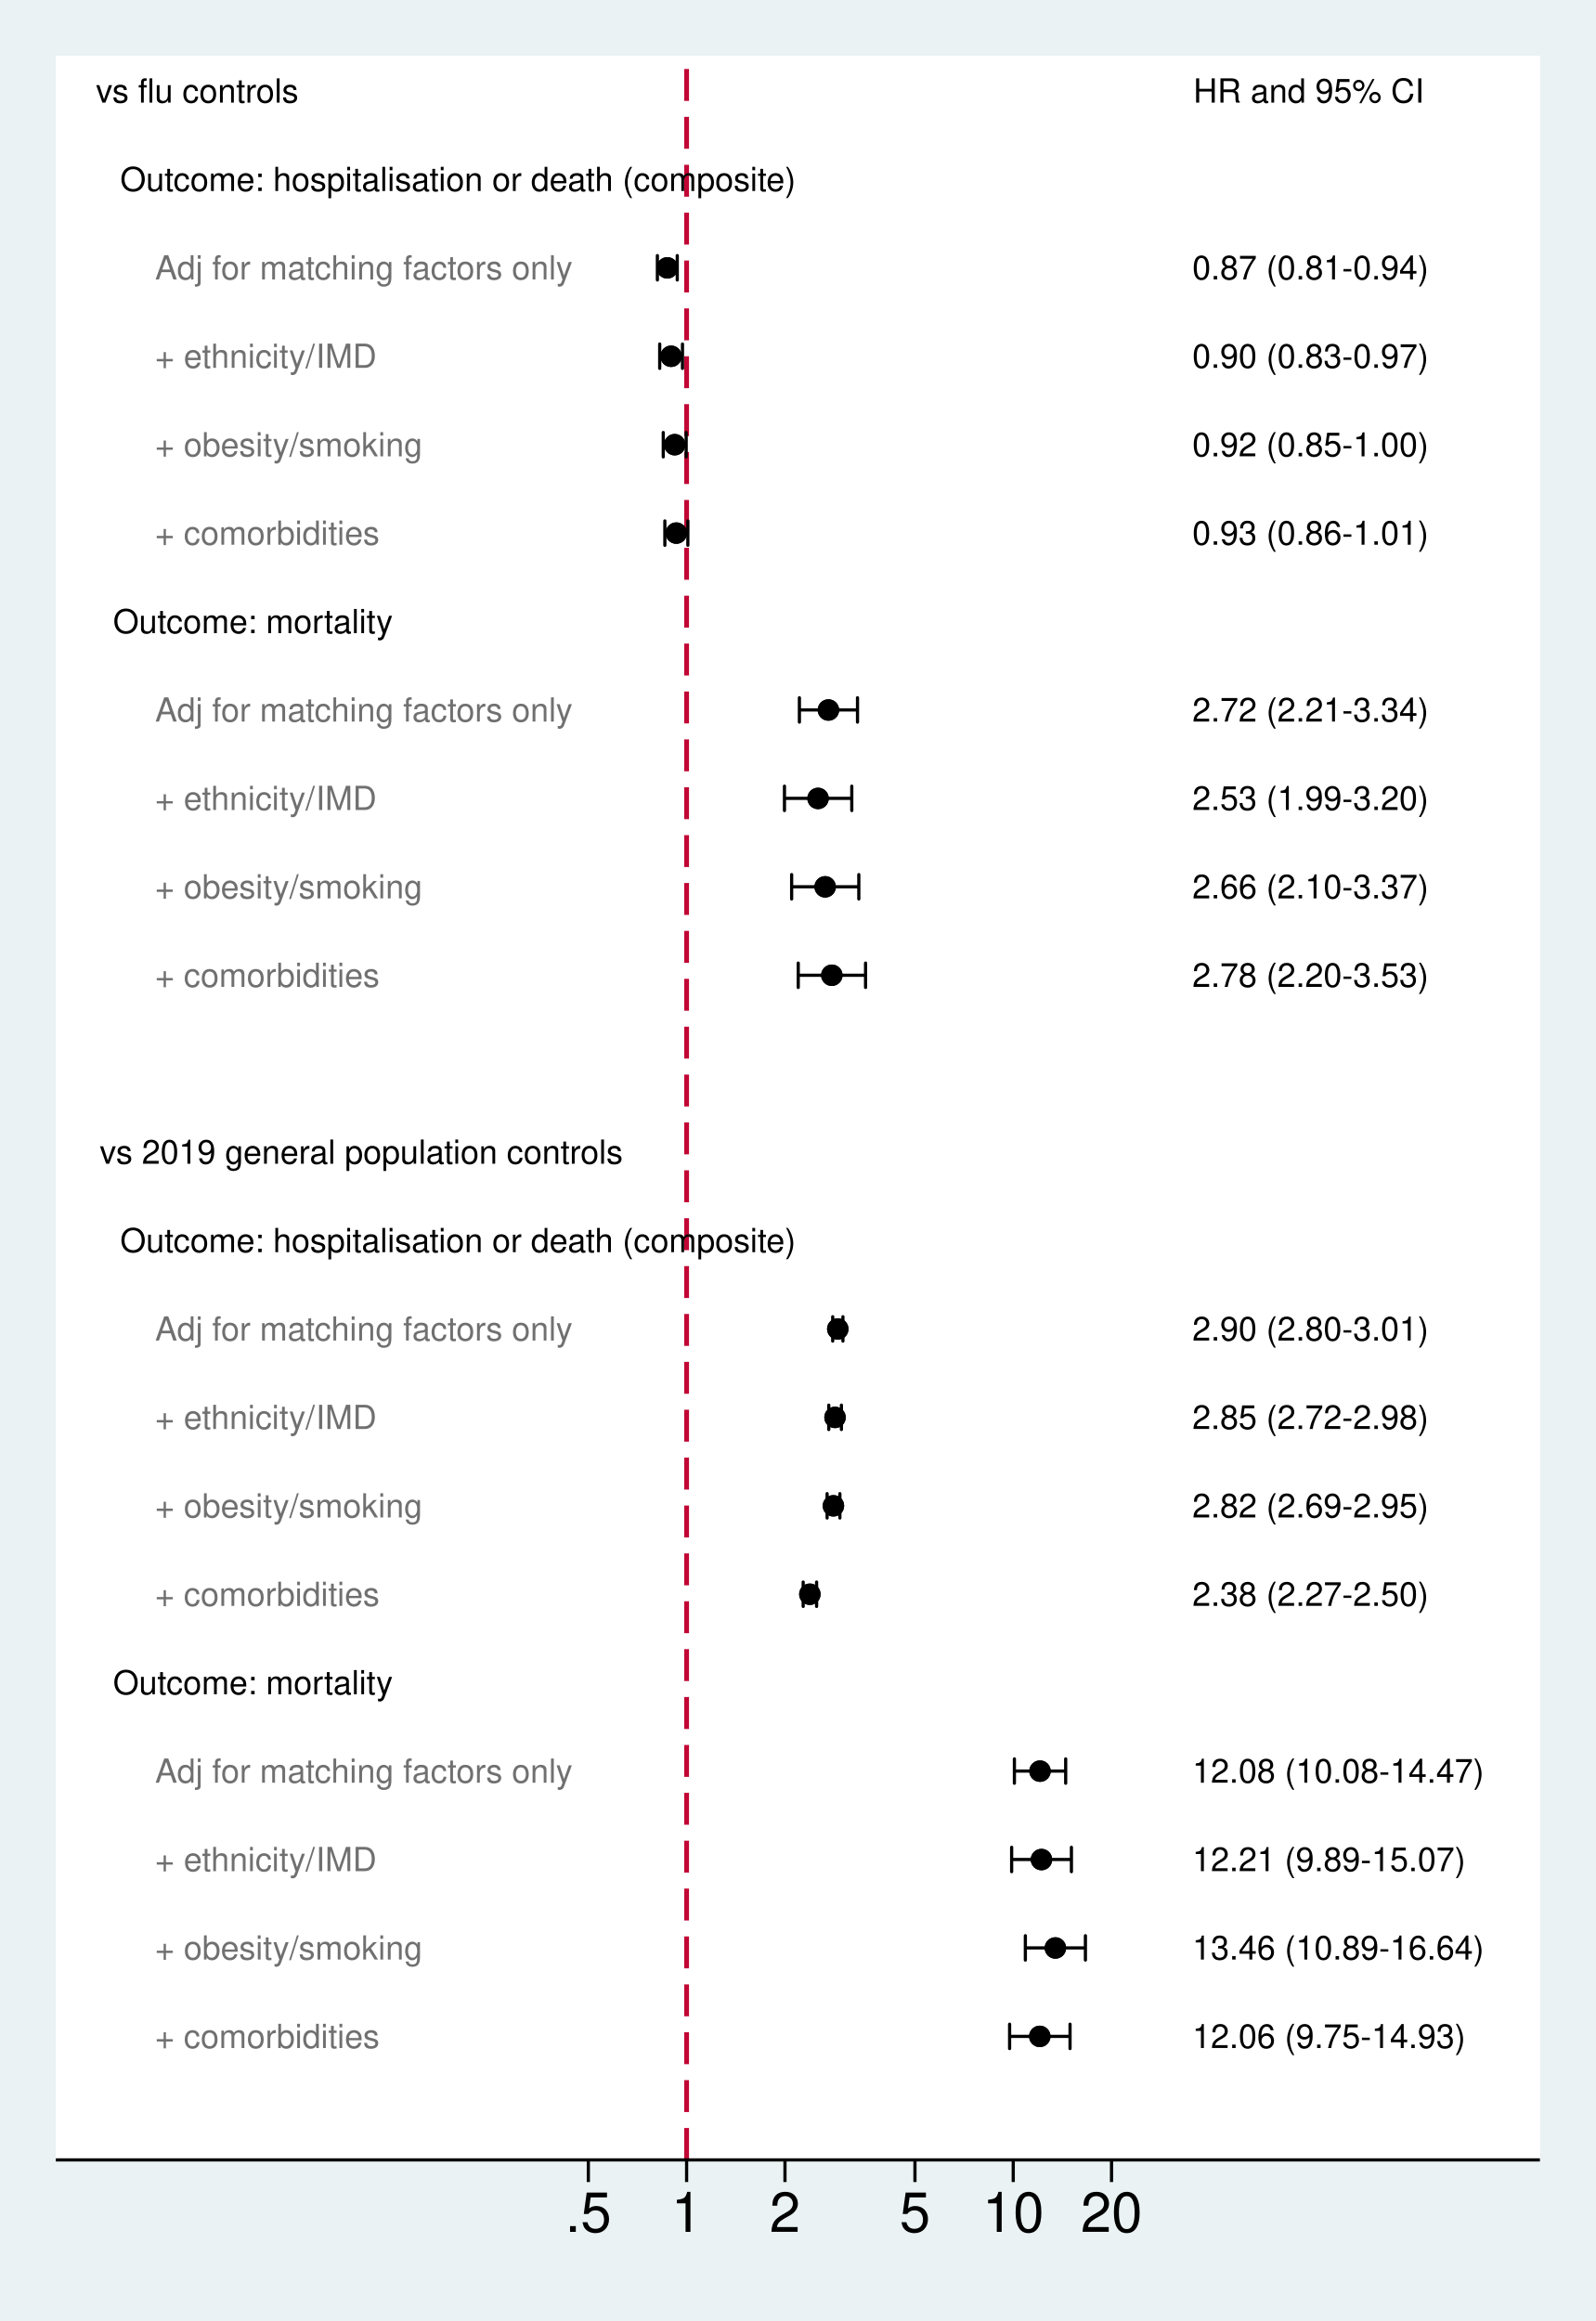
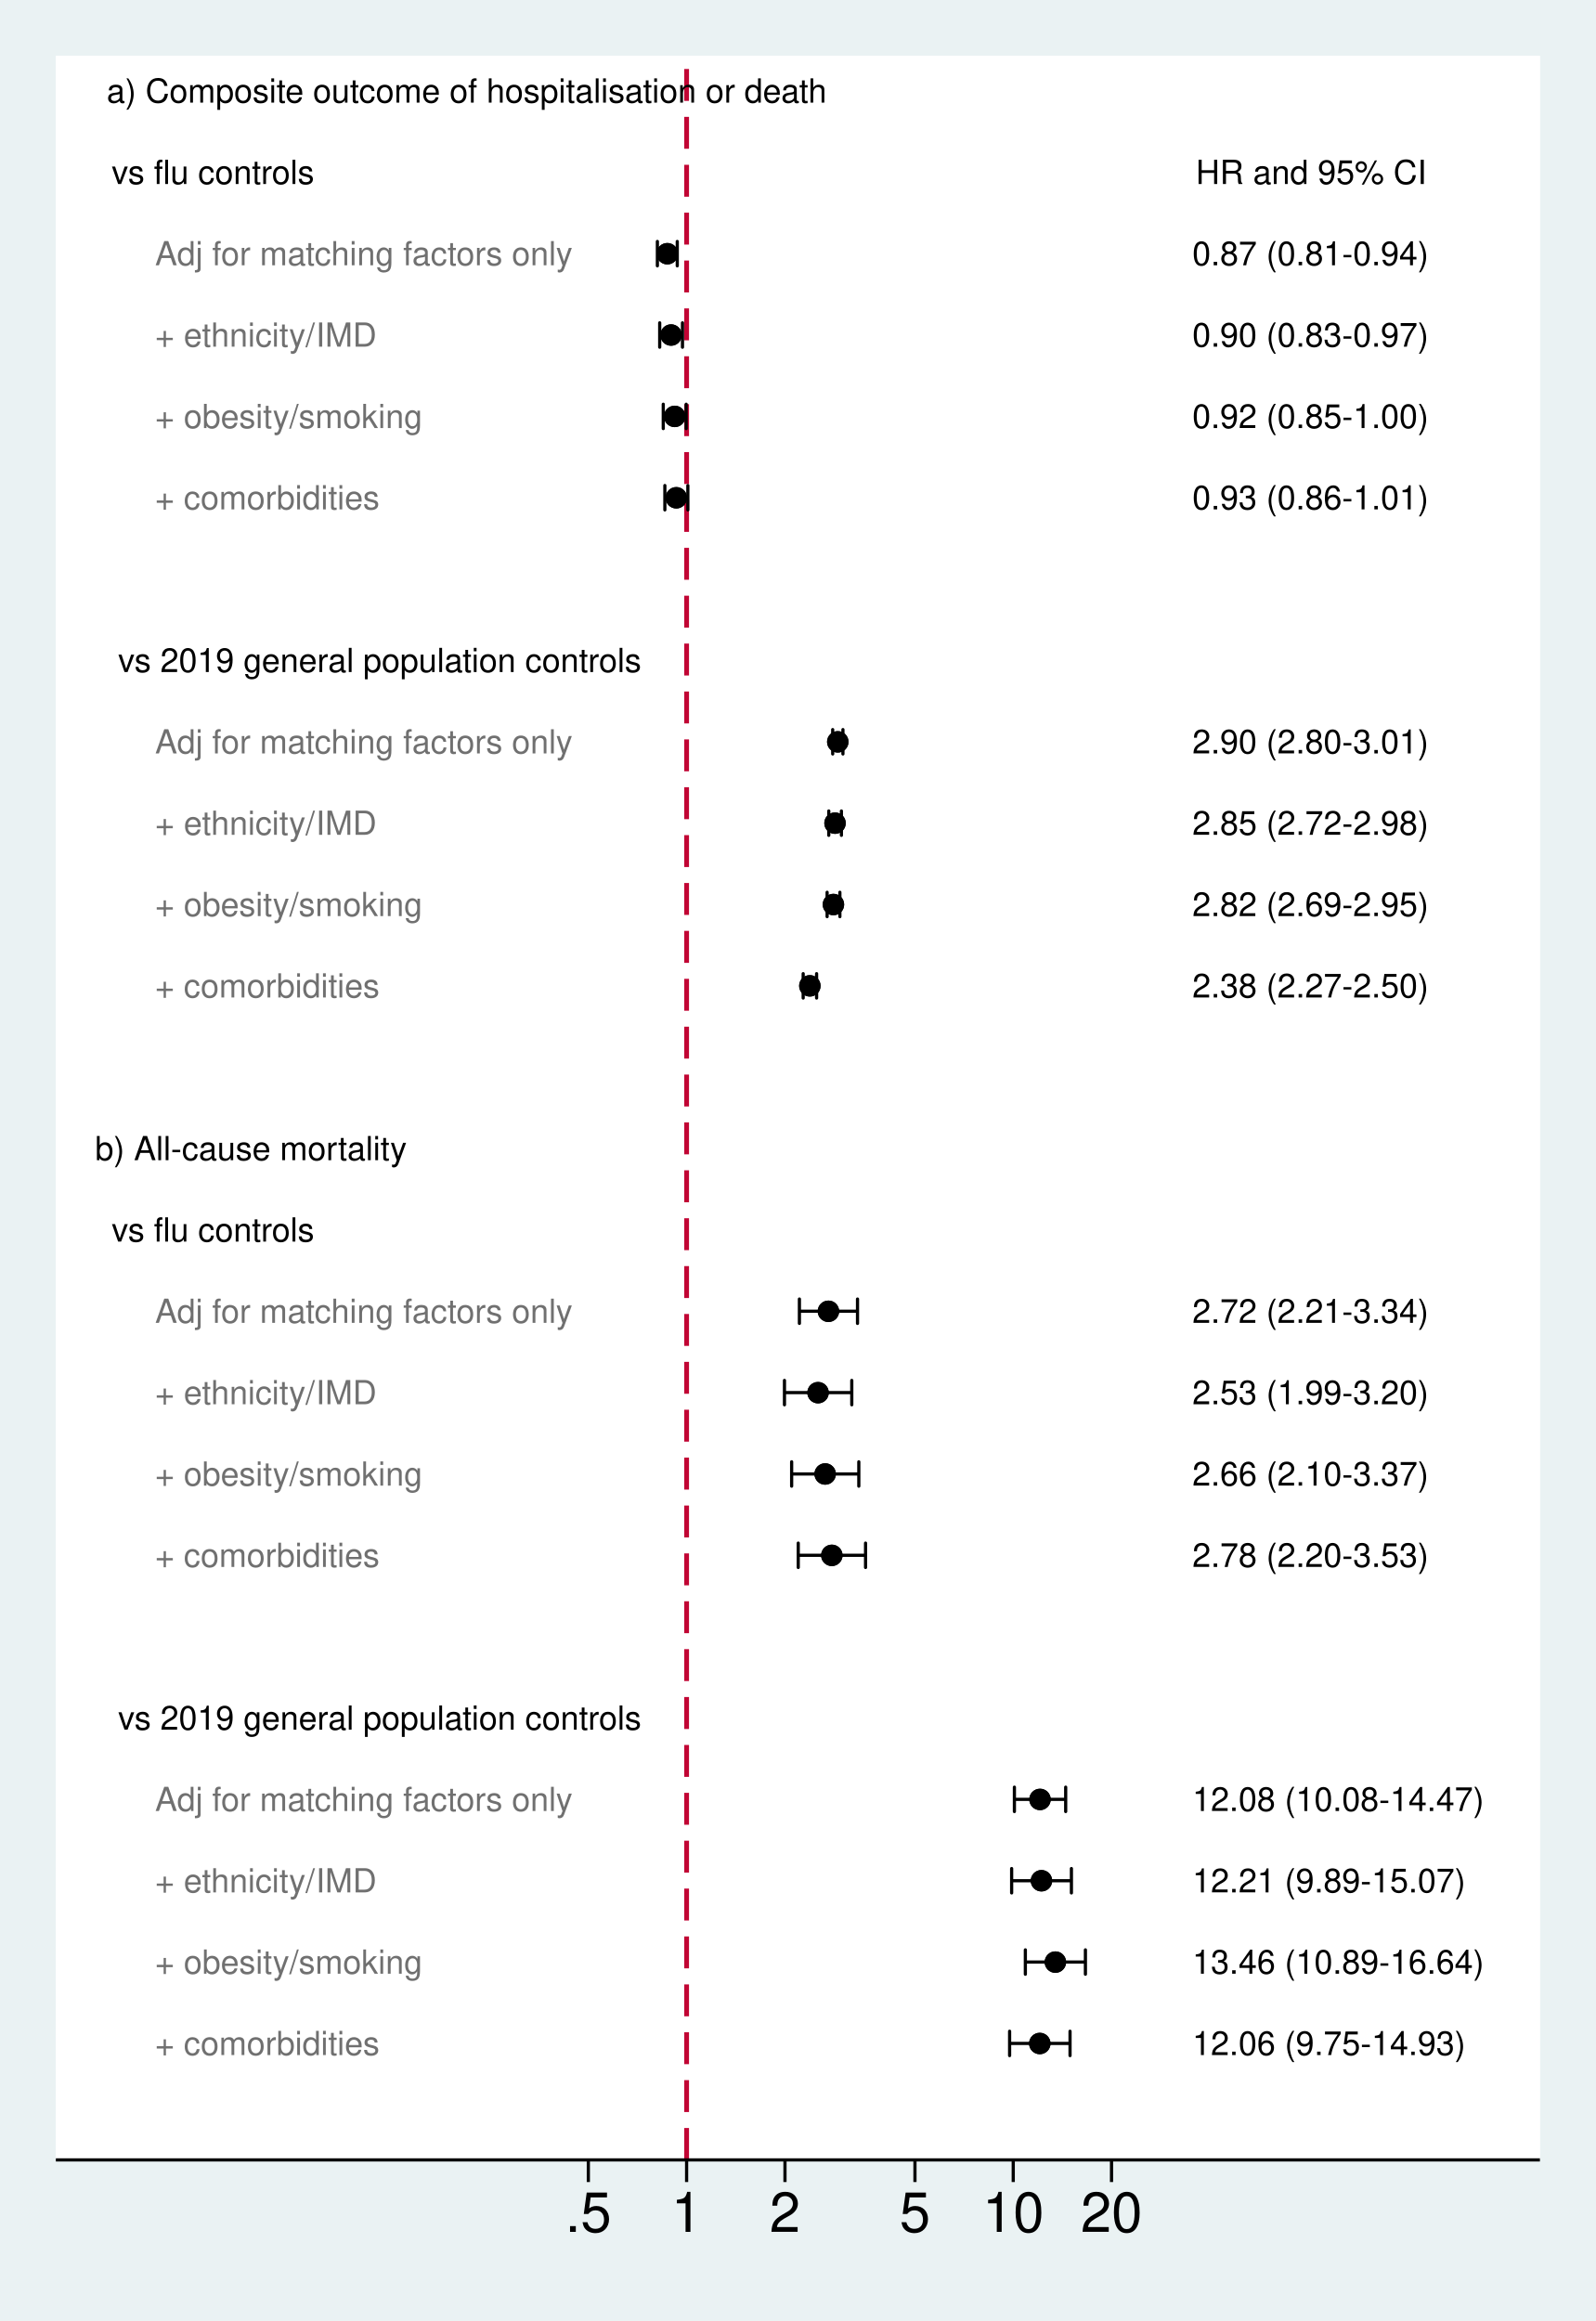
<svg xmlns="http://www.w3.org/2000/svg" version="1.1" width="5.50in" height="8.00in" viewBox="0 0 3960 5760">
  <rect x="0" y="0" width="3960" height="5760" style="fill:#EAF2F3;stroke:none" />
  <rect x="0.00" y="0.00" width="3960.00" height="5760.00" style="fill:#EAF2F3" />
  <rect x="3.96" y="3.96" width="3952.08" height="5752.08" style="fill:none;stroke:#EAF2F3;stroke-width:7.92" />
  <rect x="138.60" y="138.60" width="3682.80" height="5221.62" style="fill:#FFFFFF" />
  <rect x="142.56" y="142.56" width="3674.88" height="5213.70" style="fill:none;stroke:#FFFFFF;stroke-width:7.92" />
  <line x1="1703.88" y1="5360.22" x2="1703.88" y2="5281.02" style="stroke:#C10534;stroke-width:11.88" />
  <line x1="1703.88" y1="5241.42" x2="1703.88" y2="5162.22" style="stroke:#C10534;stroke-width:11.88" />
  <line x1="1703.88" y1="5122.62" x2="1703.88" y2="5043.42" style="stroke:#C10534;stroke-width:11.88" />
  <line x1="1703.88" y1="5003.82" x2="1703.88" y2="4924.62" style="stroke:#C10534;stroke-width:11.88" />
  <line x1="1703.88" y1="4884.84" x2="1703.88" y2="4805.64" style="stroke:#C10534;stroke-width:11.88" />
  <line x1="1703.88" y1="4766.04" x2="1703.88" y2="4686.84" style="stroke:#C10534;stroke-width:11.88" />
  <line x1="1703.88" y1="4647.24" x2="1703.88" y2="4568.04" style="stroke:#C10534;stroke-width:11.88" />
  <line x1="1703.88" y1="4528.44" x2="1703.88" y2="4449.24" style="stroke:#C10534;stroke-width:11.88" />
  <line x1="1703.88" y1="4409.64" x2="1703.88" y2="4330.44" style="stroke:#C10534;stroke-width:11.88" />
  <line x1="1703.88" y1="4290.84" x2="1703.88" y2="4211.46" style="stroke:#C10534;stroke-width:11.88" />
  <line x1="1703.88" y1="4171.86" x2="1703.88" y2="4092.66" style="stroke:#C10534;stroke-width:11.88" />
  <line x1="1703.88" y1="4053.06" x2="1703.88" y2="3973.86" style="stroke:#C10534;stroke-width:11.88" />
  <line x1="1703.88" y1="3934.26" x2="1703.88" y2="3855.06" style="stroke:#C10534;stroke-width:11.88" />
  <line x1="1703.88" y1="3815.46" x2="1703.88" y2="3736.26" style="stroke:#C10534;stroke-width:11.88" />
  <line x1="1703.88" y1="3696.66" x2="1703.88" y2="3617.28" style="stroke:#C10534;stroke-width:11.88" />
  <line x1="1703.88" y1="3577.68" x2="1703.88" y2="3498.48" style="stroke:#C10534;stroke-width:11.88" />
  <line x1="1703.88" y1="3458.88" x2="1703.88" y2="3379.68" style="stroke:#C10534;stroke-width:11.88" />
  <line x1="1703.88" y1="3340.08" x2="1703.88" y2="3260.88" style="stroke:#C10534;stroke-width:11.88" />
  <line x1="1703.88" y1="3221.28" x2="1703.88" y2="3142.08" style="stroke:#C10534;stroke-width:11.88" />
  <line x1="1703.88" y1="3102.48" x2="1703.88" y2="3023.28" style="stroke:#C10534;stroke-width:11.88" />
  <line x1="1703.88" y1="2983.68" x2="1703.88" y2="2904.30" style="stroke:#C10534;stroke-width:11.88" />
  <line x1="1703.88" y1="2864.70" x2="1703.88" y2="2785.50" style="stroke:#C10534;stroke-width:11.88" />
  <line x1="1703.88" y1="2745.90" x2="1703.88" y2="2666.70" style="stroke:#C10534;stroke-width:11.88" />
  <line x1="1703.88" y1="2627.10" x2="1703.88" y2="2547.90" style="stroke:#C10534;stroke-width:11.88" />
  <line x1="1703.88" y1="2508.30" x2="1703.88" y2="2429.10" style="stroke:#C10534;stroke-width:11.88" />
  <line x1="1703.88" y1="2389.50" x2="1703.88" y2="2310.12" style="stroke:#C10534;stroke-width:11.88" />
  <line x1="1703.88" y1="2270.52" x2="1703.88" y2="2191.32" style="stroke:#C10534;stroke-width:11.88" />
  <line x1="1703.88" y1="2151.72" x2="1703.88" y2="2072.52" style="stroke:#C10534;stroke-width:11.88" />
  <line x1="1703.88" y1="2032.92" x2="1703.88" y2="1953.72" style="stroke:#C10534;stroke-width:11.88" />
  <line x1="1703.88" y1="1914.12" x2="1703.88" y2="1834.92" style="stroke:#C10534;stroke-width:11.88" />
  <line x1="1703.88" y1="1795.32" x2="1703.88" y2="1716.12" style="stroke:#C10534;stroke-width:11.88" />
  <line x1="1703.88" y1="1676.34" x2="1703.88" y2="1597.14" style="stroke:#C10534;stroke-width:11.88" />
  <line x1="1703.88" y1="1557.54" x2="1703.88" y2="1478.34" style="stroke:#C10534;stroke-width:11.88" />
  <line x1="1703.88" y1="1438.74" x2="1703.88" y2="1359.54" style="stroke:#C10534;stroke-width:11.88" />
  <line x1="1703.88" y1="1319.94" x2="1703.88" y2="1240.74" style="stroke:#C10534;stroke-width:11.88" />
  <line x1="1703.88" y1="1201.14" x2="1703.88" y2="1121.94" style="stroke:#C10534;stroke-width:11.88" />
  <line x1="1703.88" y1="1082.34" x2="1703.88" y2="1002.96" style="stroke:#C10534;stroke-width:11.88" />
  <line x1="1703.88" y1="963.36" x2="1703.88" y2="884.16" style="stroke:#C10534;stroke-width:11.88" />
  <line x1="1703.88" y1="844.56" x2="1703.88" y2="765.36" style="stroke:#C10534;stroke-width:11.88" />
  <line x1="1703.88" y1="725.76" x2="1703.88" y2="646.56" style="stroke:#C10534;stroke-width:11.88" />
  <line x1="1703.88" y1="606.96" x2="1703.88" y2="527.76" style="stroke:#C10534;stroke-width:11.88" />
  <line x1="1703.88" y1="488.16" x2="1703.88" y2="408.96" style="stroke:#C10534;stroke-width:11.88" />
  <line x1="1703.88" y1="369.18" x2="1703.88" y2="289.98" style="stroke:#C10534;stroke-width:11.88" />
  <line x1="1703.88" y1="250.38" x2="1703.88" y2="171.18" style="stroke:#C10534;stroke-width:11.88" />
-   <circle cx="1656.00" cy="664.74" r="26.64" style="fill:#000000" />
-   <circle cx="1656.00" cy="664.74" r="20.70" style="fill:none;stroke:#000000;stroke-width:11.88" />
-   <circle cx="1665.36" cy="884.16" r="26.64" style="fill:#000000" />
-   <circle cx="1665.36" cy="884.16" r="20.70" style="fill:none;stroke:#000000;stroke-width:11.88" />
-   <circle cx="1674.36" cy="1103.58" r="26.64" style="fill:#000000" />
-   <circle cx="1674.36" cy="1103.58" r="20.70" style="fill:none;stroke:#000000;stroke-width:11.88" />
-   <circle cx="1678.32" cy="1323.00" r="26.64" style="fill:#000000" />
-   <circle cx="1678.32" cy="1323.00" r="20.70" style="fill:none;stroke:#000000;stroke-width:11.88" />
-   <circle cx="2055.78" cy="1762.02" r="26.64" style="fill:#000000" />
-   <circle cx="2055.78" cy="1762.02" r="20.70" style="fill:none;stroke:#000000;stroke-width:11.88" />
-   <circle cx="2030.04" cy="1981.44" r="26.64" style="fill:#000000" />
-   <circle cx="2030.04" cy="1981.44" r="20.70" style="fill:none;stroke:#000000;stroke-width:11.88" />
-   <circle cx="2047.68" cy="2200.86" r="26.64" style="fill:#000000" />
-   <circle cx="2047.68" cy="2200.86" r="20.70" style="fill:none;stroke:#000000;stroke-width:11.88" />
-   <circle cx="2064.24" cy="2420.28" r="26.64" style="fill:#000000" />
-   <circle cx="2064.24" cy="2420.28" r="20.70" style="fill:none;stroke:#000000;stroke-width:11.88" />
-   <circle cx="2079.00" cy="3298.14" r="26.64" style="fill:#000000" />
-   <circle cx="2079.00" cy="3298.14" r="20.70" style="fill:none;stroke:#000000;stroke-width:11.88" />
-   <circle cx="2072.16" cy="3517.56" r="26.64" style="fill:#000000" />
-   <circle cx="2072.16" cy="3517.56" r="20.70" style="fill:none;stroke:#000000;stroke-width:11.88" />
-   <circle cx="2068.20" cy="3736.98" r="26.64" style="fill:#000000" />
-   <circle cx="2068.20" cy="3736.98" r="20.70" style="fill:none;stroke:#000000;stroke-width:11.88" />
-   <circle cx="2009.70" cy="3956.40" r="26.64" style="fill:#000000" />
-   <circle cx="2009.70" cy="3956.40" r="20.70" style="fill:none;stroke:#000000;stroke-width:11.88" />
-   <circle cx="2580.84" cy="4395.42" r="26.64" style="fill:#000000" />
-   <circle cx="2580.84" cy="4395.42" r="20.70" style="fill:none;stroke:#000000;stroke-width:11.88" />
-   <circle cx="2584.44" cy="4614.84" r="26.64" style="fill:#000000" />
-   <circle cx="2584.44" cy="4614.84" r="20.70" style="fill:none;stroke:#000000;stroke-width:11.88" />
-   <circle cx="2619.00" cy="4834.26" r="26.64" style="fill:#000000" />
-   <circle cx="2619.00" cy="4834.26" r="20.70" style="fill:none;stroke:#000000;stroke-width:11.88" />
-   <circle cx="2580.30" cy="5053.68" r="26.64" style="fill:#000000" />
-   <circle cx="2580.30" cy="5053.68" r="20.70" style="fill:none;stroke:#000000;stroke-width:11.88" />
-   <line x1="1631.34" y1="664.56" x2="1680.66" y2="664.56" style="stroke:#000000;stroke-width:7.92" />
-   <line x1="1680.66" y1="694.80" x2="1680.66" y2="634.32" stroke-linecap="round" style="stroke:#000000;stroke-width:7.92" />
-   <line x1="1631.34" y1="694.80" x2="1631.34" y2="634.32" stroke-linecap="round" style="stroke:#000000;stroke-width:7.92" />
-   <line x1="1637.10" y1="883.98" x2="1693.62" y2="883.98" style="stroke:#000000;stroke-width:7.92" />
-   <line x1="1693.62" y1="914.22" x2="1693.62" y2="853.74" stroke-linecap="round" style="stroke:#000000;stroke-width:7.92" />
-   <line x1="1637.10" y1="914.22" x2="1637.10" y2="853.74" stroke-linecap="round" style="stroke:#000000;stroke-width:7.92" />
-   <line x1="1645.92" y1="1103.58" x2="1702.80" y2="1103.58" style="stroke:#000000;stroke-width:7.92" />
-   <line x1="1702.80" y1="1133.82" x2="1702.80" y2="1073.34" stroke-linecap="round" style="stroke:#000000;stroke-width:7.92" />
-   <line x1="1645.92" y1="1133.82" x2="1645.92" y2="1073.34" stroke-linecap="round" style="stroke:#000000;stroke-width:7.92" />
-   <line x1="1649.88" y1="1323.00" x2="1706.94" y2="1323.00" style="stroke:#000000;stroke-width:7.92" />
-   <line x1="1706.94" y1="1353.24" x2="1706.94" y2="1292.76" stroke-linecap="round" style="stroke:#000000;stroke-width:7.92" />
-   <line x1="1649.88" y1="1353.24" x2="1649.88" y2="1292.76" stroke-linecap="round" style="stroke:#000000;stroke-width:7.92" />
-   <line x1="1983.78" y1="1761.84" x2="2127.96" y2="1761.84" style="stroke:#000000;stroke-width:7.92" />
-   <line x1="2127.96" y1="1792.08" x2="2127.96" y2="1731.60" stroke-linecap="round" style="stroke:#000000;stroke-width:7.92" />
-   <line x1="1983.78" y1="1792.08" x2="1983.78" y2="1731.60" stroke-linecap="round" style="stroke:#000000;stroke-width:7.92" />
-   <line x1="1946.70" y1="1981.26" x2="2113.74" y2="1981.26" style="stroke:#000000;stroke-width:7.92" />
-   <line x1="2113.74" y1="2011.50" x2="2113.74" y2="1951.02" stroke-linecap="round" style="stroke:#000000;stroke-width:7.92" />
-   <line x1="1946.70" y1="2011.50" x2="1946.70" y2="1951.02" stroke-linecap="round" style="stroke:#000000;stroke-width:7.92" />
-   <line x1="1964.52" y1="2200.68" x2="2131.20" y2="2200.68" style="stroke:#000000;stroke-width:7.92" />
-   <line x1="2131.20" y1="2230.92" x2="2131.20" y2="2170.44" stroke-linecap="round" style="stroke:#000000;stroke-width:7.92" />
-   <line x1="1964.52" y1="2230.92" x2="1964.52" y2="2170.44" stroke-linecap="round" style="stroke:#000000;stroke-width:7.92" />
-   <line x1="1980.90" y1="2420.28" x2="2147.94" y2="2420.28" style="stroke:#000000;stroke-width:7.92" />
-   <line x1="2147.94" y1="2450.52" x2="2147.94" y2="2390.04" stroke-linecap="round" style="stroke:#000000;stroke-width:7.92" />
-   <line x1="1980.90" y1="2450.52" x2="1980.90" y2="2390.04" stroke-linecap="round" style="stroke:#000000;stroke-width:7.92" />
-   <line x1="2066.40" y1="3297.96" x2="2091.78" y2="3297.96" style="stroke:#000000;stroke-width:7.92" />
-   <line x1="2091.78" y1="3328.20" x2="2091.78" y2="3267.72" stroke-linecap="round" style="stroke:#000000;stroke-width:7.92" />
-   <line x1="2066.40" y1="3328.20" x2="2066.40" y2="3267.72" stroke-linecap="round" style="stroke:#000000;stroke-width:7.92" />
-   <line x1="2056.68" y1="3517.38" x2="2088.00" y2="3517.38" style="stroke:#000000;stroke-width:7.92" />
-   <line x1="2088.00" y1="3547.62" x2="2088.00" y2="3487.14" stroke-linecap="round" style="stroke:#000000;stroke-width:7.92" />
-   <line x1="2056.68" y1="3547.62" x2="2056.68" y2="3487.14" stroke-linecap="round" style="stroke:#000000;stroke-width:7.92" />
-   <line x1="2052.54" y1="3736.98" x2="2084.22" y2="3736.98" style="stroke:#000000;stroke-width:7.92" />
-   <line x1="2084.22" y1="3767.22" x2="2084.22" y2="3706.74" stroke-linecap="round" style="stroke:#000000;stroke-width:7.92" />
-   <line x1="2052.54" y1="3767.22" x2="2052.54" y2="3706.74" stroke-linecap="round" style="stroke:#000000;stroke-width:7.92" />
-   <line x1="1993.14" y1="3956.40" x2="2026.44" y2="3956.40" style="stroke:#000000;stroke-width:7.92" />
-   <line x1="2026.44" y1="3986.64" x2="2026.44" y2="3926.16" stroke-linecap="round" style="stroke:#000000;stroke-width:7.92" />
-   <line x1="1993.14" y1="3986.64" x2="1993.14" y2="3926.16" stroke-linecap="round" style="stroke:#000000;stroke-width:7.92" />
-   <line x1="2517.30" y1="4395.24" x2="2644.56" y2="4395.24" style="stroke:#000000;stroke-width:7.92" />
-   <line x1="2644.56" y1="4425.48" x2="2644.56" y2="4365.00" stroke-linecap="round" style="stroke:#000000;stroke-width:7.92" />
-   <line x1="2517.30" y1="4425.48" x2="2517.30" y2="4365.00" stroke-linecap="round" style="stroke:#000000;stroke-width:7.92" />
-   <line x1="2510.46" y1="4614.66" x2="2658.78" y2="4614.66" style="stroke:#000000;stroke-width:7.92" />
-   <line x1="2658.78" y1="4644.90" x2="2658.78" y2="4584.42" stroke-linecap="round" style="stroke:#000000;stroke-width:7.92" />
-   <line x1="2510.46" y1="4644.90" x2="2510.46" y2="4584.42" stroke-linecap="round" style="stroke:#000000;stroke-width:7.92" />
-   <line x1="2544.48" y1="4834.08" x2="2693.52" y2="4834.08" style="stroke:#000000;stroke-width:7.92" />
-   <line x1="2693.52" y1="4864.32" x2="2693.52" y2="4803.84" stroke-linecap="round" style="stroke:#000000;stroke-width:7.92" />
-   <line x1="2544.48" y1="4864.32" x2="2544.48" y2="4803.84" stroke-linecap="round" style="stroke:#000000;stroke-width:7.92" />
-   <line x1="2505.42" y1="5053.68" x2="2655.36" y2="5053.68" style="stroke:#000000;stroke-width:7.92" />
-   <line x1="2655.36" y1="5083.92" x2="2655.36" y2="5023.44" stroke-linecap="round" style="stroke:#000000;stroke-width:7.92" />
-   <line x1="2505.42" y1="5083.92" x2="2505.42" y2="5023.44" stroke-linecap="round" style="stroke:#000000;stroke-width:7.92" />
-   <text x="2958.84" y="693.46" style="font-family:'Helvetica';font-size:82.44px;fill:#000000">0.87 (0.81-0.94)</text>
-   <text x="2958.84" y="912.88" style="font-family:'Helvetica';font-size:82.44px;fill:#000000">0.90 (0.83-0.97)</text>
-   <text x="2958.84" y="1132.48" style="font-family:'Helvetica';font-size:82.44px;fill:#000000">0.92 (0.85-1.00)</text>
-   <text x="2958.84" y="1351.90" style="font-family:'Helvetica';font-size:82.44px;fill:#000000">0.93 (0.86-1.01)</text>
-   <text x="2958.84" y="1790.74" style="font-family:'Helvetica';font-size:82.44px;fill:#000000">2.72 (2.21-3.34)</text>
-   <text x="2958.84" y="2010.16" style="font-family:'Helvetica';font-size:82.44px;fill:#000000">2.53 (1.99-3.20)</text>
-   <text x="2958.84" y="2229.58" style="font-family:'Helvetica';font-size:82.44px;fill:#000000">2.66 (2.10-3.37)</text>
-   <text x="2958.84" y="2449.18" style="font-family:'Helvetica';font-size:82.44px;fill:#000000">2.78 (2.20-3.53)</text>
-   <text x="2958.84" y="3326.86" style="font-family:'Helvetica';font-size:82.44px;fill:#000000">2.90 (2.80-3.01)</text>
-   <text x="2958.84" y="3546.28" style="font-family:'Helvetica';font-size:82.44px;fill:#000000">2.85 (2.72-2.98)</text>
-   <text x="2958.84" y="3765.88" style="font-family:'Helvetica';font-size:82.44px;fill:#000000">2.82 (2.69-2.95)</text>
-   <text x="2958.84" y="3985.30" style="font-family:'Helvetica';font-size:82.44px;fill:#000000">2.38 (2.27-2.50)</text>
-   <text x="2958.84" y="4424.14" style="font-family:'Helvetica';font-size:82.44px;fill:#000000">12.08 (10.08-14.47)</text>
-   <text x="2958.84" y="4643.56" style="font-family:'Helvetica';font-size:82.44px;fill:#000000">12.21 (9.89-15.07)</text>
-   <text x="2958.84" y="4862.98" style="font-family:'Helvetica';font-size:82.44px;fill:#000000">13.46 (10.89-16.64)</text>
-   <text x="2958.84" y="5082.58" style="font-family:'Helvetica';font-size:82.44px;fill:#000000">12.06 (9.75-14.93)</text>
-   <text x="384.84" y="693.46" style="font-family:'Helvetica';font-size:82.44px;fill:#707070">Adj for matching factors only</text>
-   <text x="384.84" y="912.88" style="font-family:'Helvetica';font-size:82.44px;fill:#707070">+ ethnicity/IMD</text>
-   <text x="384.84" y="1132.48" style="font-family:'Helvetica';font-size:82.44px;fill:#707070">+ obesity/smoking</text>
-   <text x="384.84" y="1351.90" style="font-family:'Helvetica';font-size:82.44px;fill:#707070">+ comorbidities</text>
-   <text x="384.84" y="1790.74" style="font-family:'Helvetica';font-size:82.44px;fill:#707070">Adj for matching factors only</text>
-   <text x="384.84" y="2010.16" style="font-family:'Helvetica';font-size:82.44px;fill:#707070">+ ethnicity/IMD</text>
-   <text x="384.84" y="2229.58" style="font-family:'Helvetica';font-size:82.44px;fill:#707070">+ obesity/smoking</text>
-   <text x="384.84" y="2449.18" style="font-family:'Helvetica';font-size:82.44px;fill:#707070">+ comorbidities</text>
-   <text x="384.84" y="3326.86" style="font-family:'Helvetica';font-size:82.44px;fill:#707070">Adj for matching factors only</text>
-   <text x="384.84" y="3546.28" style="font-family:'Helvetica';font-size:82.44px;fill:#707070">+ ethnicity/IMD</text>
-   <text x="384.84" y="3765.88" style="font-family:'Helvetica';font-size:82.44px;fill:#707070">+ obesity/smoking</text>
-   <text x="384.84" y="3985.30" style="font-family:'Helvetica';font-size:82.44px;fill:#707070">+ comorbidities</text>
-   <text x="384.84" y="4424.14" style="font-family:'Helvetica';font-size:82.44px;fill:#707070">Adj for matching factors only</text>
-   <text x="384.84" y="4643.56" style="font-family:'Helvetica';font-size:82.44px;fill:#707070">+ ethnicity/IMD</text>
-   <text x="384.84" y="4862.98" style="font-family:'Helvetica';font-size:82.44px;fill:#707070">+ obesity/smoking</text>
-   <text x="384.84" y="5082.58" style="font-family:'Helvetica';font-size:82.44px;fill:#707070">+ comorbidities</text>
-   <text x="489.42" y="254.62" style="font-family:'Helvetica';font-size:82.44px;fill:#000000" text-anchor="middle">vs flu controls</text>
-   <text x="1136.52" y="474.04" style="font-family:'Helvetica';font-size:82.44px;fill:#000000" text-anchor="middle">Outcome: hospitalisation or death (composite)</text>
-   <text x="627.66" y="1571.32" style="font-family:'Helvetica';font-size:82.44px;fill:#000000" text-anchor="middle">Outcome: mortality</text>
-   <text x="896.58" y="2888.02" style="font-family:'Helvetica';font-size:82.44px;fill:#000000" text-anchor="middle">vs 2019 general population controls</text>
-   <text x="1136.52" y="3107.44" style="font-family:'Helvetica';font-size:82.44px;fill:#000000" text-anchor="middle">Outcome: hospitalisation or death (composite)</text>
-   <text x="627.66" y="4204.72" style="font-family:'Helvetica';font-size:82.44px;fill:#000000" text-anchor="middle">Outcome: mortality</text>
-   <text x="3247.74" y="254.62" style="font-family:'Helvetica';font-size:82.44px;fill:#000000" text-anchor="middle">HR and 95% CI</text>
+   <circle cx="1656.00" cy="629.64" r="26.64" style="fill:#000000" />
+   <circle cx="1656.00" cy="629.64" r="20.70" style="fill:none;stroke:#000000;stroke-width:11.88" />
+   <circle cx="1665.36" cy="831.42" r="26.64" style="fill:#000000" />
+   <circle cx="1665.36" cy="831.42" r="20.70" style="fill:none;stroke:#000000;stroke-width:11.88" />
+   <circle cx="1674.36" cy="1033.38" r="26.64" style="fill:#000000" />
+   <circle cx="1674.36" cy="1033.38" r="20.70" style="fill:none;stroke:#000000;stroke-width:11.88" />
+   <circle cx="1678.32" cy="1235.34" r="26.64" style="fill:#000000" />
+   <circle cx="1678.32" cy="1235.34" r="20.70" style="fill:none;stroke:#000000;stroke-width:11.88" />
+   <circle cx="2079.00" cy="1841.04" r="26.64" style="fill:#000000" />
+   <circle cx="2079.00" cy="1841.04" r="20.70" style="fill:none;stroke:#000000;stroke-width:11.88" />
+   <circle cx="2072.16" cy="2042.82" r="26.64" style="fill:#000000" />
+   <circle cx="2072.16" cy="2042.82" r="20.70" style="fill:none;stroke:#000000;stroke-width:11.88" />
+   <circle cx="2068.20" cy="2244.78" r="26.64" style="fill:#000000" />
+   <circle cx="2068.20" cy="2244.78" r="20.70" style="fill:none;stroke:#000000;stroke-width:11.88" />
+   <circle cx="2009.70" cy="2446.56" r="26.64" style="fill:#000000" />
+   <circle cx="2009.70" cy="2446.56" r="20.70" style="fill:none;stroke:#000000;stroke-width:11.88" />
+   <circle cx="2055.78" cy="3254.22" r="26.64" style="fill:#000000" />
+   <circle cx="2055.78" cy="3254.22" r="20.70" style="fill:none;stroke:#000000;stroke-width:11.88" />
+   <circle cx="2030.04" cy="3456.18" r="26.64" style="fill:#000000" />
+   <circle cx="2030.04" cy="3456.18" r="20.70" style="fill:none;stroke:#000000;stroke-width:11.88" />
+   <circle cx="2047.68" cy="3657.96" r="26.64" style="fill:#000000" />
+   <circle cx="2047.68" cy="3657.96" r="20.70" style="fill:none;stroke:#000000;stroke-width:11.88" />
+   <circle cx="2064.24" cy="3859.92" r="26.64" style="fill:#000000" />
+   <circle cx="2064.24" cy="3859.92" r="20.70" style="fill:none;stroke:#000000;stroke-width:11.88" />
+   <circle cx="2580.84" cy="4465.62" r="26.64" style="fill:#000000" />
+   <circle cx="2580.84" cy="4465.62" r="20.70" style="fill:none;stroke:#000000;stroke-width:11.88" />
+   <circle cx="2584.44" cy="4667.40" r="26.64" style="fill:#000000" />
+   <circle cx="2584.44" cy="4667.40" r="20.70" style="fill:none;stroke:#000000;stroke-width:11.88" />
+   <circle cx="2619.00" cy="4869.36" r="26.64" style="fill:#000000" />
+   <circle cx="2619.00" cy="4869.36" r="20.70" style="fill:none;stroke:#000000;stroke-width:11.88" />
+   <circle cx="2580.30" cy="5071.32" r="26.64" style="fill:#000000" />
+   <circle cx="2580.30" cy="5071.32" r="20.70" style="fill:none;stroke:#000000;stroke-width:11.88" />
+   <line x1="1631.34" y1="629.46" x2="1680.66" y2="629.46" style="stroke:#000000;stroke-width:7.92" />
+   <line x1="1680.66" y1="659.70" x2="1680.66" y2="599.22" stroke-linecap="round" style="stroke:#000000;stroke-width:7.92" />
+   <line x1="1631.34" y1="659.70" x2="1631.34" y2="599.22" stroke-linecap="round" style="stroke:#000000;stroke-width:7.92" />
+   <line x1="1637.10" y1="831.42" x2="1693.62" y2="831.42" style="stroke:#000000;stroke-width:7.92" />
+   <line x1="1693.62" y1="861.66" x2="1693.62" y2="801.18" stroke-linecap="round" style="stroke:#000000;stroke-width:7.92" />
+   <line x1="1637.10" y1="861.66" x2="1637.10" y2="801.18" stroke-linecap="round" style="stroke:#000000;stroke-width:7.92" />
+   <line x1="1645.92" y1="1033.38" x2="1702.80" y2="1033.38" style="stroke:#000000;stroke-width:7.92" />
+   <line x1="1702.80" y1="1063.62" x2="1702.80" y2="1003.14" stroke-linecap="round" style="stroke:#000000;stroke-width:7.92" />
+   <line x1="1645.92" y1="1063.62" x2="1645.92" y2="1003.14" stroke-linecap="round" style="stroke:#000000;stroke-width:7.92" />
+   <line x1="1649.88" y1="1235.16" x2="1706.94" y2="1235.16" style="stroke:#000000;stroke-width:7.92" />
+   <line x1="1706.94" y1="1265.40" x2="1706.94" y2="1204.92" stroke-linecap="round" style="stroke:#000000;stroke-width:7.92" />
+   <line x1="1649.88" y1="1265.40" x2="1649.88" y2="1204.92" stroke-linecap="round" style="stroke:#000000;stroke-width:7.92" />
+   <line x1="2066.40" y1="1840.86" x2="2091.78" y2="1840.86" style="stroke:#000000;stroke-width:7.92" />
+   <line x1="2091.78" y1="1871.10" x2="2091.78" y2="1810.62" stroke-linecap="round" style="stroke:#000000;stroke-width:7.92" />
+   <line x1="2066.40" y1="1871.10" x2="2066.40" y2="1810.62" stroke-linecap="round" style="stroke:#000000;stroke-width:7.92" />
+   <line x1="2056.68" y1="2042.82" x2="2088.00" y2="2042.82" style="stroke:#000000;stroke-width:7.92" />
+   <line x1="2088.00" y1="2073.06" x2="2088.00" y2="2012.58" stroke-linecap="round" style="stroke:#000000;stroke-width:7.92" />
+   <line x1="2056.68" y1="2073.06" x2="2056.68" y2="2012.58" stroke-linecap="round" style="stroke:#000000;stroke-width:7.92" />
+   <line x1="2052.54" y1="2244.60" x2="2084.22" y2="2244.60" style="stroke:#000000;stroke-width:7.92" />
+   <line x1="2084.22" y1="2274.84" x2="2084.22" y2="2214.36" stroke-linecap="round" style="stroke:#000000;stroke-width:7.92" />
+   <line x1="2052.54" y1="2274.84" x2="2052.54" y2="2214.36" stroke-linecap="round" style="stroke:#000000;stroke-width:7.92" />
+   <line x1="1993.14" y1="2446.56" x2="2026.44" y2="2446.56" style="stroke:#000000;stroke-width:7.92" />
+   <line x1="2026.44" y1="2476.80" x2="2026.44" y2="2416.32" stroke-linecap="round" style="stroke:#000000;stroke-width:7.92" />
+   <line x1="1993.14" y1="2476.80" x2="1993.14" y2="2416.32" stroke-linecap="round" style="stroke:#000000;stroke-width:7.92" />
+   <line x1="1983.78" y1="3254.04" x2="2127.96" y2="3254.04" style="stroke:#000000;stroke-width:7.92" />
+   <line x1="2127.96" y1="3284.28" x2="2127.96" y2="3223.80" stroke-linecap="round" style="stroke:#000000;stroke-width:7.92" />
+   <line x1="1983.78" y1="3284.28" x2="1983.78" y2="3223.80" stroke-linecap="round" style="stroke:#000000;stroke-width:7.92" />
+   <line x1="1946.70" y1="3456.00" x2="2113.74" y2="3456.00" style="stroke:#000000;stroke-width:7.92" />
+   <line x1="2113.74" y1="3486.24" x2="2113.74" y2="3425.76" stroke-linecap="round" style="stroke:#000000;stroke-width:7.92" />
+   <line x1="1946.70" y1="3486.24" x2="1946.70" y2="3425.76" stroke-linecap="round" style="stroke:#000000;stroke-width:7.92" />
+   <line x1="1964.52" y1="3657.96" x2="2131.20" y2="3657.96" style="stroke:#000000;stroke-width:7.92" />
+   <line x1="2131.20" y1="3688.20" x2="2131.20" y2="3627.72" stroke-linecap="round" style="stroke:#000000;stroke-width:7.92" />
+   <line x1="1964.52" y1="3688.20" x2="1964.52" y2="3627.72" stroke-linecap="round" style="stroke:#000000;stroke-width:7.92" />
+   <line x1="1980.90" y1="3859.74" x2="2147.94" y2="3859.74" style="stroke:#000000;stroke-width:7.92" />
+   <line x1="2147.94" y1="3889.98" x2="2147.94" y2="3829.50" stroke-linecap="round" style="stroke:#000000;stroke-width:7.92" />
+   <line x1="1980.90" y1="3889.98" x2="1980.90" y2="3829.50" stroke-linecap="round" style="stroke:#000000;stroke-width:7.92" />
+   <line x1="2517.30" y1="4465.44" x2="2644.56" y2="4465.44" style="stroke:#000000;stroke-width:7.92" />
+   <line x1="2644.56" y1="4495.68" x2="2644.56" y2="4435.20" stroke-linecap="round" style="stroke:#000000;stroke-width:7.92" />
+   <line x1="2517.30" y1="4495.68" x2="2517.30" y2="4435.20" stroke-linecap="round" style="stroke:#000000;stroke-width:7.92" />
+   <line x1="2510.46" y1="4667.40" x2="2658.78" y2="4667.40" style="stroke:#000000;stroke-width:7.92" />
+   <line x1="2658.78" y1="4697.64" x2="2658.78" y2="4637.16" stroke-linecap="round" style="stroke:#000000;stroke-width:7.92" />
+   <line x1="2510.46" y1="4697.64" x2="2510.46" y2="4637.16" stroke-linecap="round" style="stroke:#000000;stroke-width:7.92" />
+   <line x1="2544.48" y1="4869.18" x2="2693.52" y2="4869.18" style="stroke:#000000;stroke-width:7.92" />
+   <line x1="2693.52" y1="4899.42" x2="2693.52" y2="4838.94" stroke-linecap="round" style="stroke:#000000;stroke-width:7.92" />
+   <line x1="2544.48" y1="4899.42" x2="2544.48" y2="4838.94" stroke-linecap="round" style="stroke:#000000;stroke-width:7.92" />
+   <line x1="2505.42" y1="5071.14" x2="2655.36" y2="5071.14" style="stroke:#000000;stroke-width:7.92" />
+   <line x1="2655.36" y1="5101.38" x2="2655.36" y2="5040.90" stroke-linecap="round" style="stroke:#000000;stroke-width:7.92" />
+   <line x1="2505.42" y1="5101.38" x2="2505.42" y2="5040.90" stroke-linecap="round" style="stroke:#000000;stroke-width:7.92" />
+   <text x="2958.84" y="658.36" style="font-family:'Helvetica';font-size:82.44px;fill:#000000">0.87 (0.81-0.94)</text>
+   <text x="2958.84" y="860.32" style="font-family:'Helvetica';font-size:82.44px;fill:#000000">0.90 (0.83-0.97)</text>
+   <text x="2958.84" y="1062.28" style="font-family:'Helvetica';font-size:82.44px;fill:#000000">0.92 (0.85-1.00)</text>
+   <text x="2958.84" y="1264.06" style="font-family:'Helvetica';font-size:82.44px;fill:#000000">0.93 (0.86-1.01)</text>
+   <text x="2958.84" y="1869.76" style="font-family:'Helvetica';font-size:82.44px;fill:#000000">2.90 (2.80-3.01)</text>
+   <text x="2958.84" y="2071.72" style="font-family:'Helvetica';font-size:82.44px;fill:#000000">2.85 (2.72-2.98)</text>
+   <text x="2958.84" y="2273.50" style="font-family:'Helvetica';font-size:82.44px;fill:#000000">2.82 (2.69-2.95)</text>
+   <text x="2958.84" y="2475.46" style="font-family:'Helvetica';font-size:82.44px;fill:#000000">2.38 (2.27-2.50)</text>
+   <text x="2958.84" y="3282.94" style="font-family:'Helvetica';font-size:82.44px;fill:#000000">2.72 (2.21-3.34)</text>
+   <text x="2958.84" y="3484.90" style="font-family:'Helvetica';font-size:82.44px;fill:#000000">2.53 (1.99-3.20)</text>
+   <text x="2958.84" y="3686.86" style="font-family:'Helvetica';font-size:82.44px;fill:#000000">2.66 (2.10-3.37)</text>
+   <text x="2958.84" y="3888.64" style="font-family:'Helvetica';font-size:82.44px;fill:#000000">2.78 (2.20-3.53)</text>
+   <text x="2958.84" y="4494.34" style="font-family:'Helvetica';font-size:82.44px;fill:#000000">12.08 (10.08-14.47)</text>
+   <text x="2958.84" y="4696.30" style="font-family:'Helvetica';font-size:82.44px;fill:#000000">12.21 (9.89-15.07)</text>
+   <text x="2958.84" y="4898.08" style="font-family:'Helvetica';font-size:82.44px;fill:#000000">13.46 (10.89-16.64)</text>
+   <text x="2958.84" y="5100.04" style="font-family:'Helvetica';font-size:82.44px;fill:#000000">12.06 (9.75-14.93)</text>
+   <text x="384.84" y="658.36" style="font-family:'Helvetica';font-size:82.44px;fill:#707070">Adj for matching factors only</text>
+   <text x="384.84" y="860.32" style="font-family:'Helvetica';font-size:82.44px;fill:#707070">+ ethnicity/IMD</text>
+   <text x="384.84" y="1062.28" style="font-family:'Helvetica';font-size:82.44px;fill:#707070">+ obesity/smoking</text>
+   <text x="384.84" y="1264.06" style="font-family:'Helvetica';font-size:82.44px;fill:#707070">+ comorbidities</text>
+   <text x="384.84" y="1869.76" style="font-family:'Helvetica';font-size:82.44px;fill:#707070">Adj for matching factors only</text>
+   <text x="384.84" y="2071.72" style="font-family:'Helvetica';font-size:82.44px;fill:#707070">+ ethnicity/IMD</text>
+   <text x="384.84" y="2273.50" style="font-family:'Helvetica';font-size:82.44px;fill:#707070">+ obesity/smoking</text>
+   <text x="384.84" y="2475.46" style="font-family:'Helvetica';font-size:82.44px;fill:#707070">+ comorbidities</text>
+   <text x="384.84" y="3282.94" style="font-family:'Helvetica';font-size:82.44px;fill:#707070">Adj for matching factors only</text>
+   <text x="384.84" y="3484.90" style="font-family:'Helvetica';font-size:82.44px;fill:#707070">+ ethnicity/IMD</text>
+   <text x="384.84" y="3686.86" style="font-family:'Helvetica';font-size:82.44px;fill:#707070">+ obesity/smoking</text>
+   <text x="384.84" y="3888.64" style="font-family:'Helvetica';font-size:82.44px;fill:#707070">+ comorbidities</text>
+   <text x="384.84" y="4494.34" style="font-family:'Helvetica';font-size:82.44px;fill:#707070">Adj for matching factors only</text>
+   <text x="384.84" y="4696.30" style="font-family:'Helvetica';font-size:82.44px;fill:#707070">+ ethnicity/IMD</text>
+   <text x="384.84" y="4898.08" style="font-family:'Helvetica';font-size:82.44px;fill:#707070">+ obesity/smoking</text>
+   <text x="384.84" y="5100.04" style="font-family:'Helvetica';font-size:82.44px;fill:#707070">+ comorbidities</text>
+   <text x="1158.12" y="254.62" style="font-family:'Helvetica';font-size:82.44px;fill:#000000" text-anchor="middle">a) Composite outcome of hospitalisation or death</text>
+   <text x="528.48" y="456.58" style="font-family:'Helvetica';font-size:82.44px;fill:#000000" text-anchor="middle">vs flu controls</text>
+   <text x="942.30" y="1667.80" style="font-family:'Helvetica';font-size:82.44px;fill:#000000" text-anchor="middle">vs 2019 general population controls</text>
+   <text x="622.80" y="2879.20" style="font-family:'Helvetica';font-size:82.44px;fill:#000000" text-anchor="middle">b) All-cause mortality</text>
+   <text x="528.48" y="3081.16" style="font-family:'Helvetica';font-size:82.44px;fill:#000000" text-anchor="middle">vs flu controls</text>
+   <text x="942.30" y="4292.56" style="font-family:'Helvetica';font-size:82.44px;fill:#000000" text-anchor="middle">vs 2019 general population controls</text>
+   <text x="3253.86" y="456.58" style="font-family:'Helvetica';font-size:82.44px;fill:#000000" text-anchor="middle">HR and 95% CI</text>
  <line x1="138.60" y1="5360.22" x2="3821.40" y2="5360.22" style="stroke:#000000;stroke-width:7.92" />
  <line x1="1459.98" y1="5360.22" x2="1459.98" y2="5415.12" style="stroke:#000000;stroke-width:7.92" />
  <text x="1459.98" y="5538.83" style="font-family:'Helvetica';font-size:137.52px;fill:#000000" text-anchor="middle">.5</text>
  <line x1="1703.88" y1="5360.22" x2="1703.88" y2="5415.12" style="stroke:#000000;stroke-width:7.92" />
  <text x="1703.88" y="5538.83" style="font-family:'Helvetica';font-size:137.52px;fill:#000000" text-anchor="middle">1</text>
  <line x1="1947.96" y1="5360.22" x2="1947.96" y2="5415.12" style="stroke:#000000;stroke-width:7.92" />
  <text x="1947.96" y="5538.83" style="font-family:'Helvetica';font-size:137.52px;fill:#000000" text-anchor="middle">2</text>
  <line x1="2270.52" y1="5360.22" x2="2270.52" y2="5415.12" style="stroke:#000000;stroke-width:7.92" />
  <text x="2270.52" y="5538.83" style="font-family:'Helvetica';font-size:137.52px;fill:#000000" text-anchor="middle">5</text>
  <line x1="2514.42" y1="5360.22" x2="2514.42" y2="5415.12" style="stroke:#000000;stroke-width:7.92" />
  <text x="2514.42" y="5538.83" style="font-family:'Helvetica';font-size:137.52px;fill:#000000" text-anchor="middle">10</text>
  <line x1="2758.32" y1="5360.22" x2="2758.32" y2="5415.12" style="stroke:#000000;stroke-width:7.92" />
  <text x="2758.32" y="5538.83" style="font-family:'Helvetica';font-size:137.52px;fill:#000000" text-anchor="middle">20</text>
</svg>
